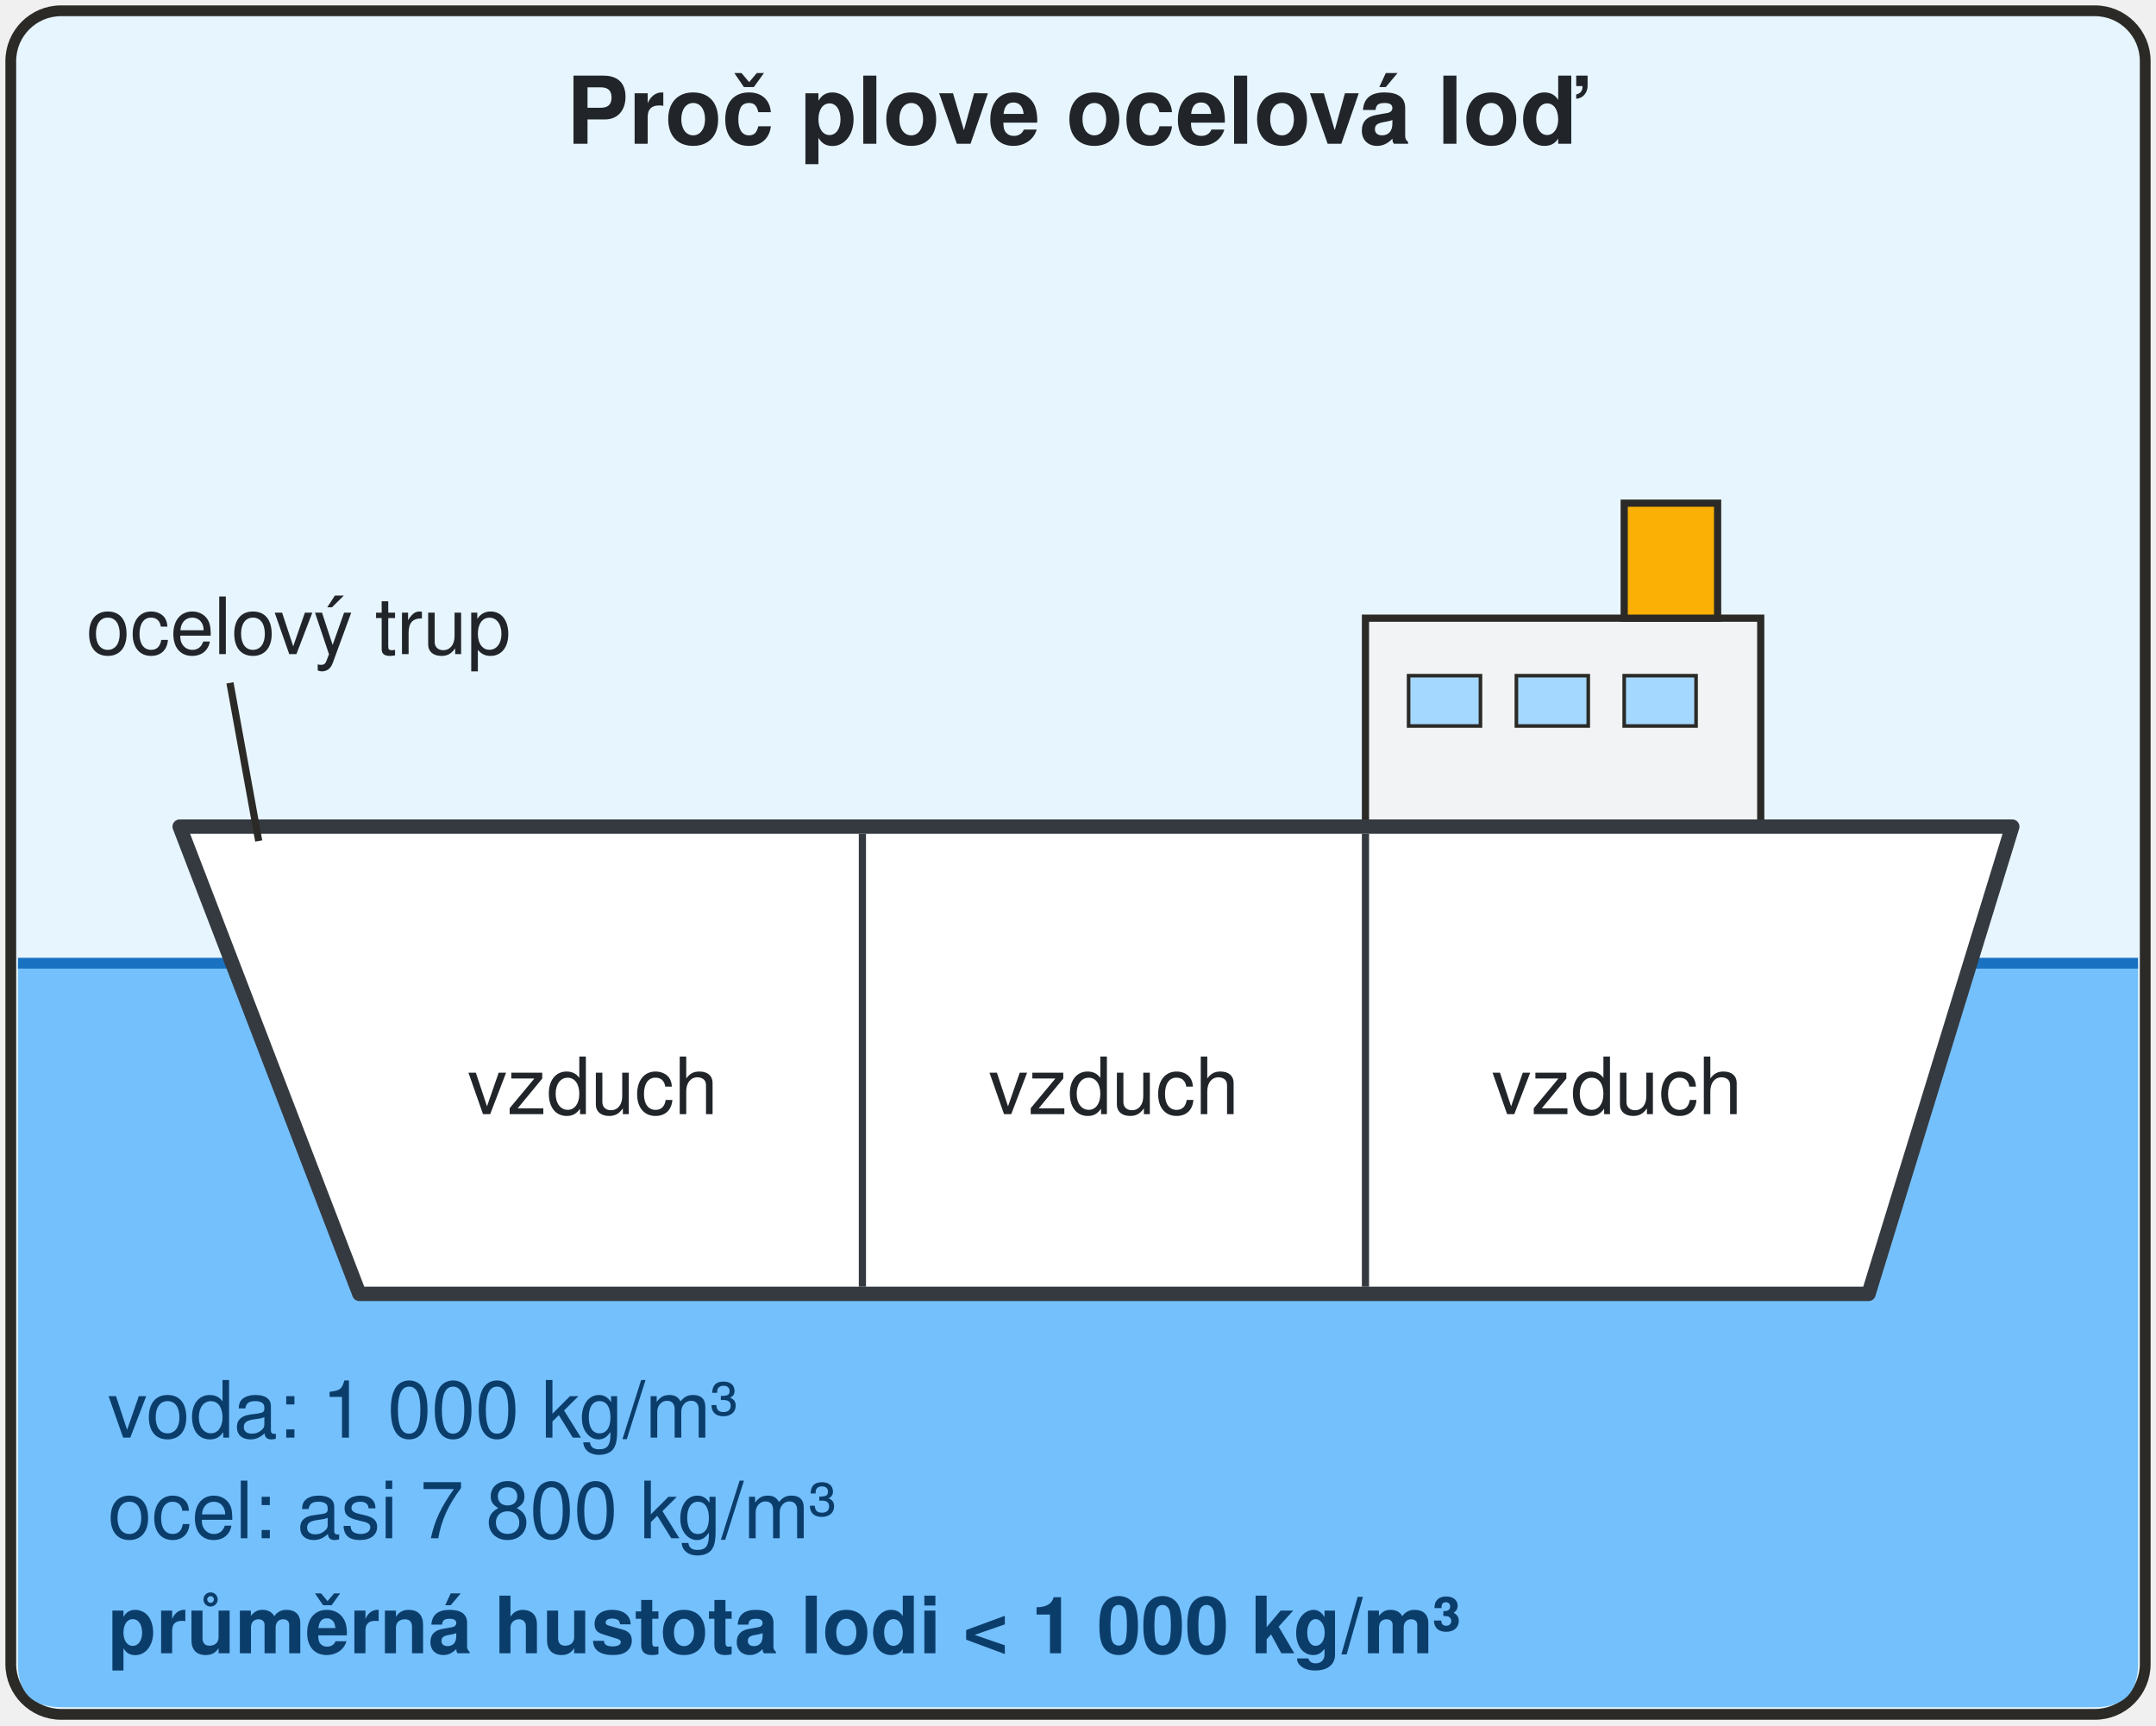
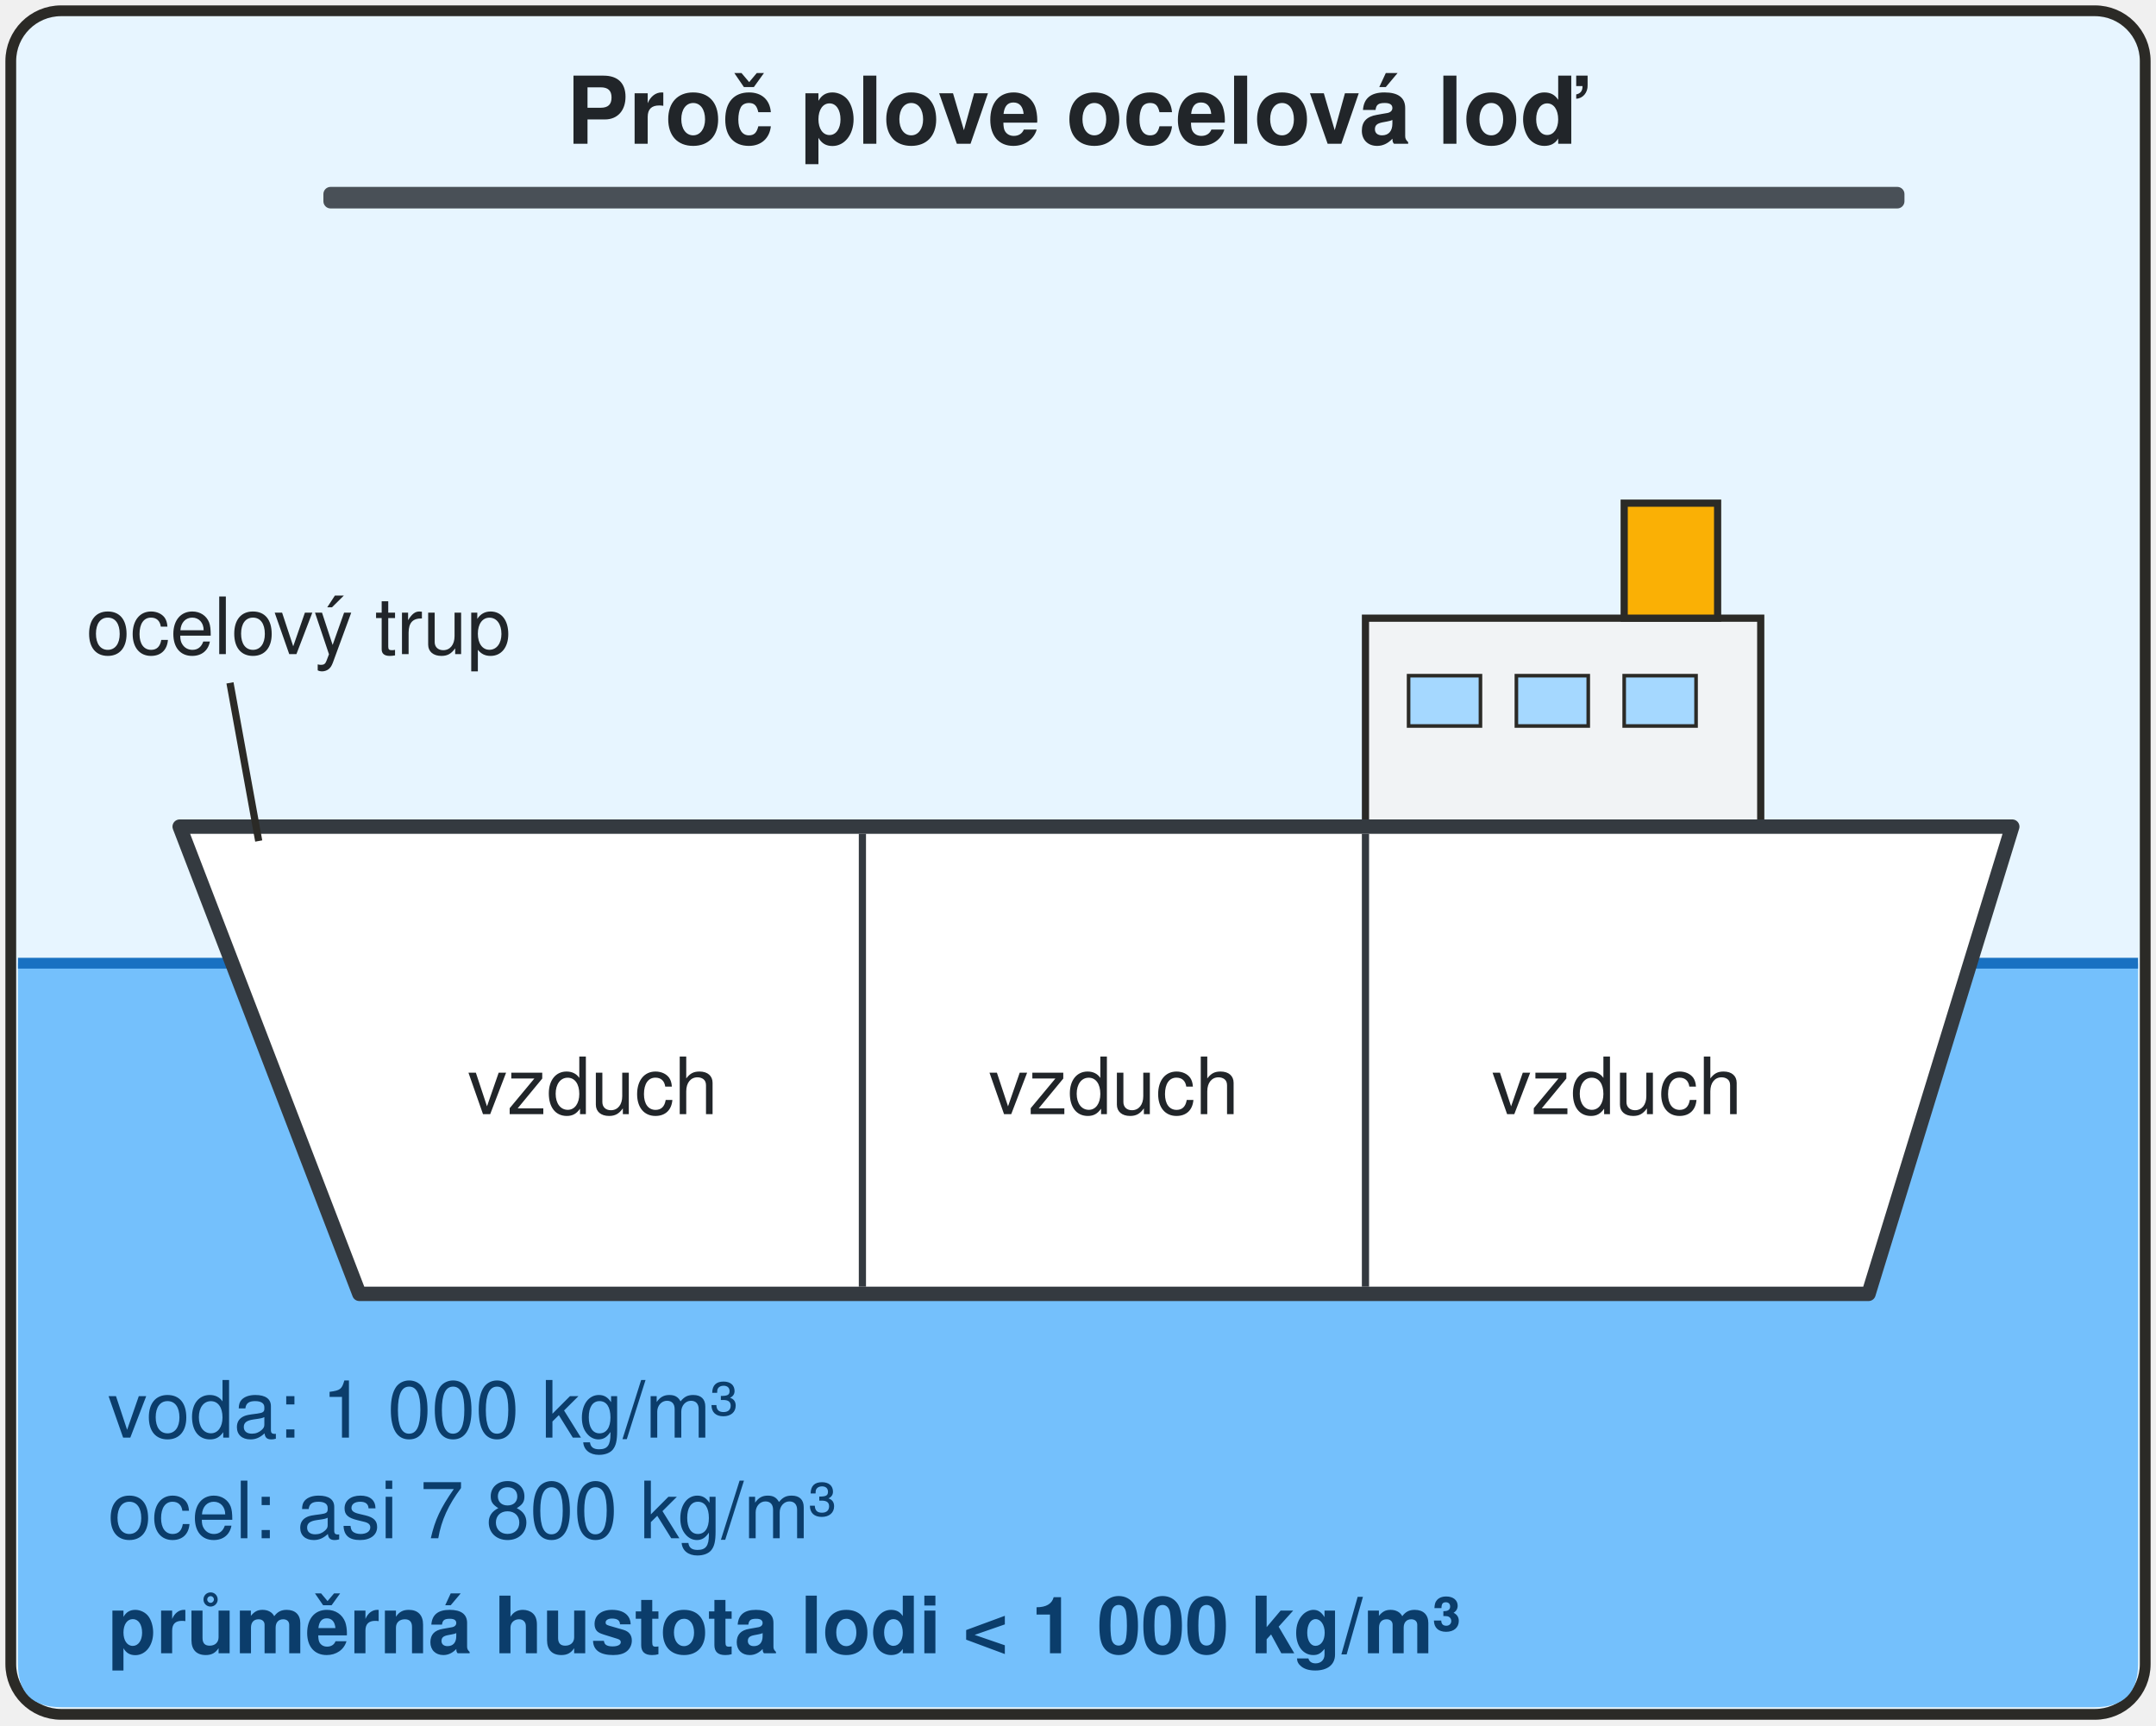
<svg xmlns="http://www.w3.org/2000/svg" viewBox="0 0 600 480" font-family="'Segoe UI', Helvetica, Arial, sans-serif" role="img" aria-label="Ocelová loď v řezu: trup je jen tenká ocelová skořepina a podpalubí je plné vzduchu. Animace: loď se spustí na vodu, ponoří se jen částečně a plove. Voda 1 000 kg/m³, ocel asi 7 800 kg/m³, průměrná hustota lodi je menší než 1 000 kg/m³.">
  <style>
/* Animace (7 s, smyčka): loď se spustí na hladinu, dosedne s dozníváním a plove. Bez animace = koncový stav (atributy níže). */
.lod { animation: lod 7s ease-in-out infinite; }
+ .lana { transform-box: view-box; transform-origin: 0 56px; animation: lana 7s ease-in-out infinite; }
+ @keyframes lana { 0% { transform: scaleY(0.4483); opacity: 0; } 8% { transform: scaleY(0.4483); opacity: 1; } 32% { transform: scaleY(1); opacity: 1; } 36%, 96% { transform: scaleY(1); opacity: 0; } 100% { transform: scaleY(0.4483); opacity: 0; } }
@keyframes lod {
  0% { transform: translateY(-96px); opacity: 0; }
  8% { transform: translateY(-96px); opacity: 1; }
  32% { transform: translateY(0); }
  38% { transform: translateY(10px); }
  44% { transform: translateY(-5px); }
  50% { transform: translateY(2px); }
  55%, 92% { transform: translateY(0); opacity: 1; }
  97%, 100% { transform: translateY(0); opacity: 0; }
}
- @media (prefers-reduced-motion: reduce) { .lod { animation: none; } }
+ @media (prefers-reduced-motion: reduce) { .lod { animation: none; } .lana { animation: none; opacity: 0; } }
</style>
  <rect x="3" y="3" width="594" height="474" rx="14" fill="#e7f5ff" stroke="#2b2a26" stroke-width="3" />
  <text x="300" y="40" font-size="26" font-weight="bold" fill="#212529" text-anchor="middle">Proč plove ocelová loď</text>
  <path d="M5,268 H595 V463 Q595,475 583,475 H17 Q5,475 5,463 Z" fill="#74c0fc" />
  <line x1="5" y1="268" x2="595" y2="268" stroke="#1971c2" stroke-width="3" />
+   <rect x="90" y="52" width="440" height="6" rx="2" fill="#495057" />
+   <g class="lana" opacity="0">
+     <line x1="100" y1="56" x2="100" y2="230" stroke="#495057" stroke-width="3" />
+     <line x1="520" y1="56" x2="520" y2="230" stroke="#495057" stroke-width="3" />
+   </g>
  <g class="lod">
    <rect x="380" y="172" width="110" height="58" fill="#f1f3f5" stroke="#2b2a26" stroke-width="2" />
    <rect x="452" y="140" width="26" height="32" fill="#fab005" stroke="#2b2a26" stroke-width="2" />
    <rect x="392" y="188" width="20" height="14" fill="#a5d8ff" stroke="#2b2a26" stroke-width="1" />
    <rect x="422" y="188" width="20" height="14" fill="#a5d8ff" stroke="#2b2a26" stroke-width="1" />
    <rect x="452" y="188" width="20" height="14" fill="#a5d8ff" stroke="#2b2a26" stroke-width="1" />
    <path d="M50,230 L560,230 L520,360 L100,360 Z" fill="#ffffff" stroke="#343a40" stroke-width="4" stroke-linejoin="round" />
    <line x1="240" y1="232" x2="240" y2="358" stroke="#343a40" stroke-width="2" />
    <line x1="380" y1="232" x2="380" y2="358" stroke="#343a40" stroke-width="2" />
    <text x="165" y="310" font-size="22" fill="#212529" text-anchor="middle">vzduch</text>
    <text x="310" y="310" font-size="22" fill="#212529" text-anchor="middle">vzduch</text>
    <text x="450" y="310" font-size="22" fill="#212529" text-anchor="middle">vzduch</text>
    <line x1="72" y1="234" x2="64" y2="190" stroke="#2b2a26" stroke-width="2" />
    <text x="24" y="182" font-size="22" fill="#212529">ocelový trup</text>
  </g>
  <text x="30" y="400" font-size="22" fill="#0b3d6b">voda: 1 000 kg/m³</text>
  <text x="30" y="428" font-size="22" fill="#0b3d6b">ocel: asi 7 800 kg/m³</text>
  <text x="30" y="460" font-size="22" font-weight="bold" fill="#0b3d6b">průměrná hustota lodi &lt; 1 000 kg/m³</text>
</svg>
